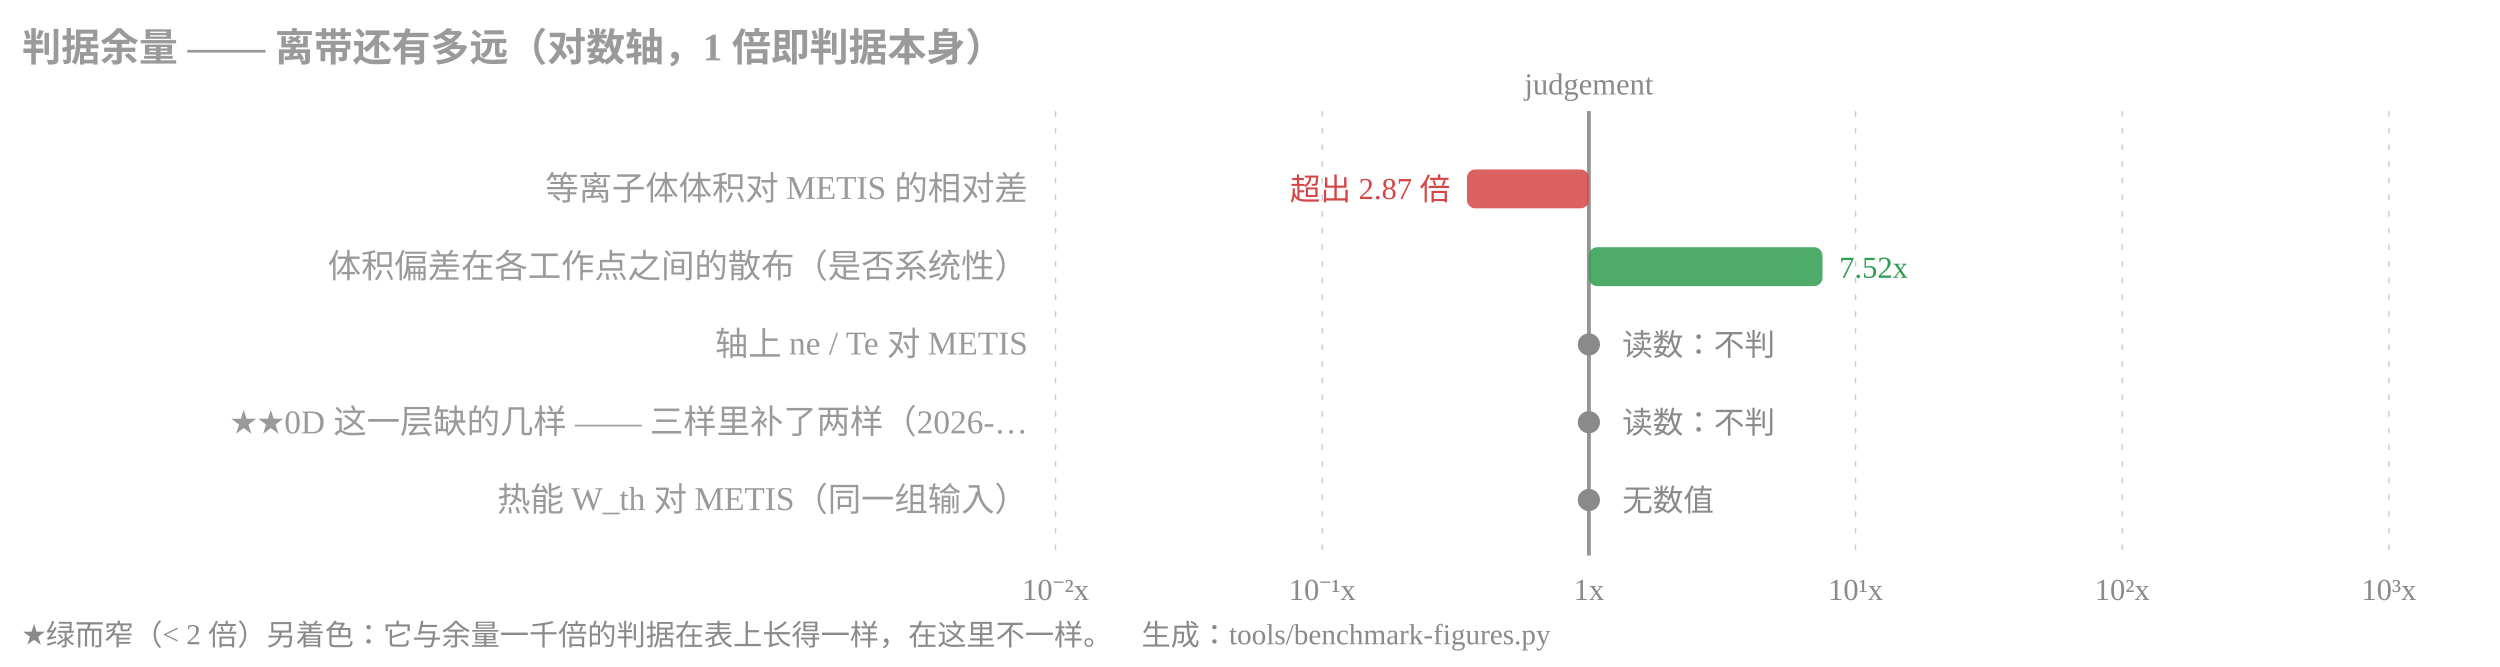
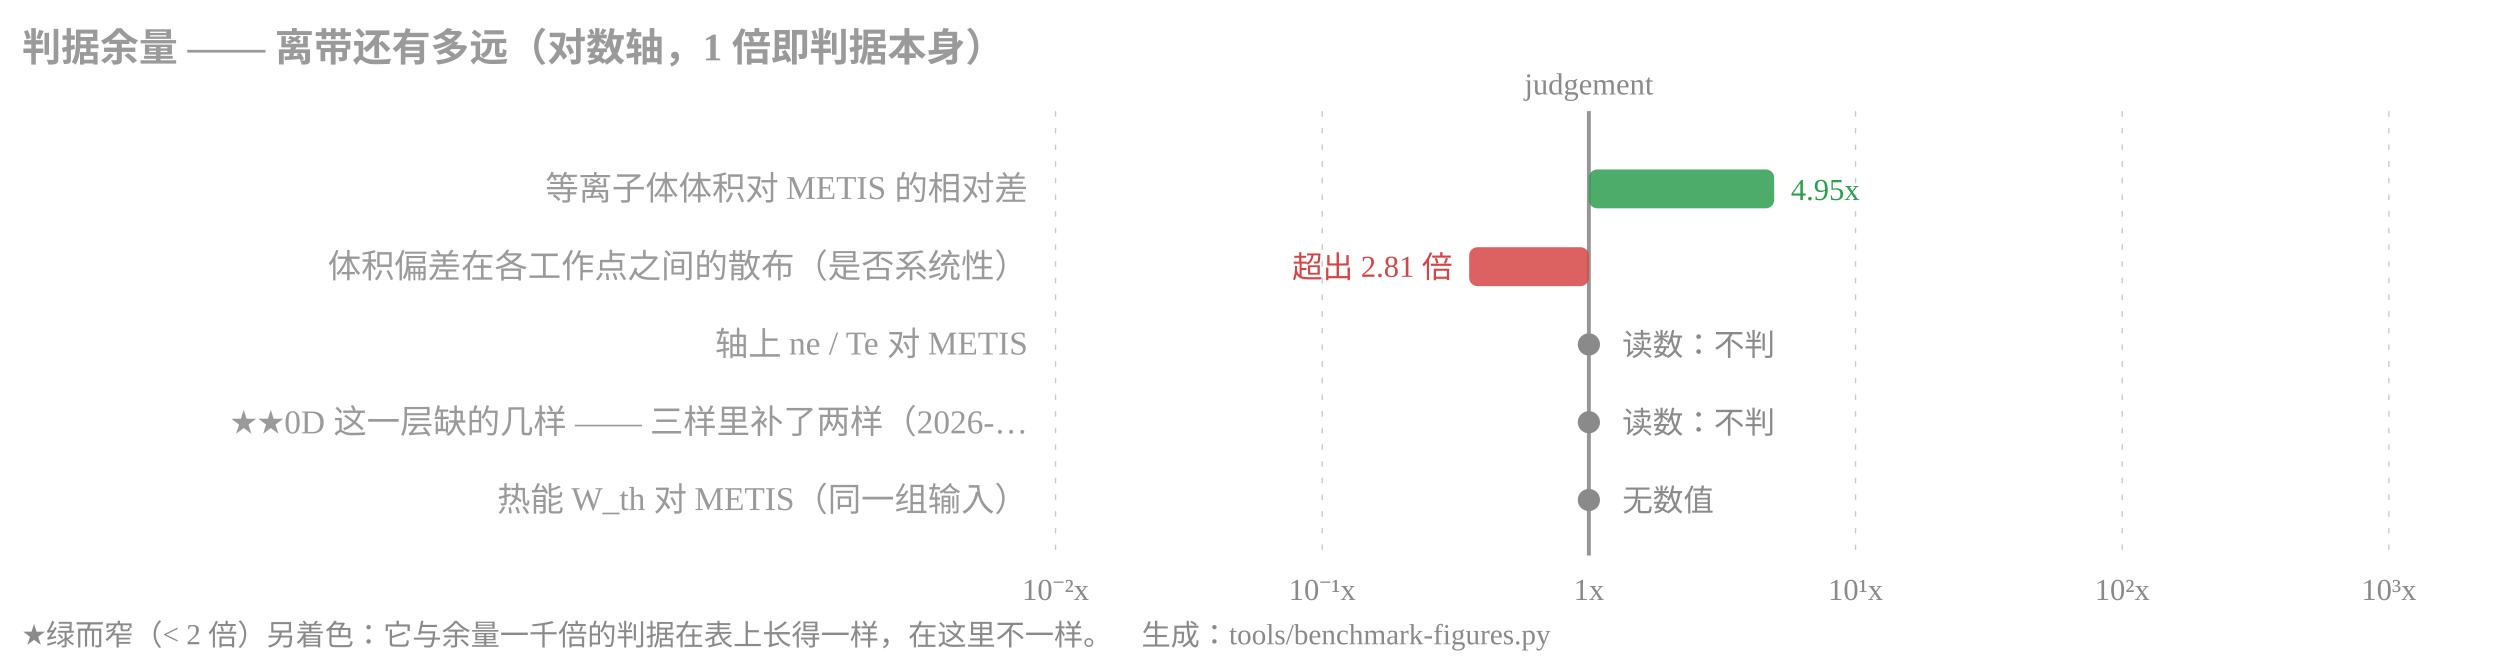
<svg xmlns="http://www.w3.org/2000/svg" viewBox="0 0 900 240" role="img" aria-label="tr-pedestal-zerod-bookkeeping-metis: 每条判据离它的带还有多远">
  <text x="8" y="22" font-size="14" font-weight="600" fill="#9a9a9a">判据余量 —— 离带还有多远（对数轴，1 倍即判据本身）</text>
  <line x1="380.0" y1="40" x2="380.0" y2="200" stroke="#8a8a8a" stroke-width="0.5" stroke-dasharray="2 4" opacity="0.45" />
  <text x="380.0" y="216" font-size="11" fill="#8a8a8a" text-anchor="middle">10⁻²x</text>
  <line x1="476.0" y1="40" x2="476.0" y2="200" stroke="#8a8a8a" stroke-width="0.5" stroke-dasharray="2 4" opacity="0.45" />
  <text x="476.0" y="216" font-size="11" fill="#8a8a8a" text-anchor="middle">10⁻¹x</text>
  <line x1="572.0" y1="40" x2="572.0" y2="200" stroke="#8a8a8a" stroke-width="1.4" opacity="0.9" />
  <text x="572.0" y="216" font-size="11" fill="#8a8a8a" text-anchor="middle">1x</text>
  <line x1="668.0" y1="40" x2="668.0" y2="200" stroke="#8a8a8a" stroke-width="0.5" stroke-dasharray="2 4" opacity="0.45" />
  <text x="668.0" y="216" font-size="11" fill="#8a8a8a" text-anchor="middle">10¹x</text>
  <line x1="764.0" y1="40" x2="764.0" y2="200" stroke="#8a8a8a" stroke-width="0.5" stroke-dasharray="2 4" opacity="0.45" />
  <text x="764.0" y="216" font-size="11" fill="#8a8a8a" text-anchor="middle">10²x</text>
  <line x1="860.0" y1="40" x2="860.0" y2="200" stroke="#8a8a8a" stroke-width="0.5" stroke-dasharray="2 4" opacity="0.45" />
  <text x="860.0" y="216" font-size="11" fill="#8a8a8a" text-anchor="middle">10³x</text>
  <text x="572.0" y="34" font-size="11" fill="#8a8a8a" text-anchor="middle">judgement</text>
  <text x="370" y="72.0" font-size="12" fill="#9a9a9a" text-anchor="end">等离子体体积对 METIS 的相对差</text>
-   <rect x="528.1" y="61.0" width="43.9" height="14" rx="3" fill="#d64545" opacity="0.85" />
-   <text x="522.1" y="72.0" font-size="11" fill="#d64545" text-anchor="end">超出 2.87 倍</text>
+   <rect x="572.0" y="61.0" width="66.7" height="14" rx="3" fill="#2e9e4f" opacity="0.85" />
+   <text x="644.7" y="72.0" font-size="11" fill="#2e9e4f" text-anchor="start">4.95x</text>
  <text x="370" y="100.0" font-size="12" fill="#9a9a9a" text-anchor="end">体积偏差在各工作点之间的散布（是否系统性）</text>
-   <rect x="572.0" y="89.0" width="84.1" height="14" rx="3" fill="#2e9e4f" opacity="0.85" />
-   <text x="662.1" y="100.0" font-size="11" fill="#2e9e4f" text-anchor="start">7.52x</text>
+   <rect x="528.9" y="89.0" width="43.1" height="14" rx="3" fill="#d64545" opacity="0.85" />
+   <text x="522.9" y="100.0" font-size="11" fill="#d64545" text-anchor="end">超出 2.81 倍</text>
  <text x="370" y="128.0" font-size="12" fill="#9a9a9a" text-anchor="end">轴上 ne / Te 对 METIS</text>
  <circle cx="572.0" cy="124.0" r="4" fill="#8a8a8a" />
  <text x="584.0" y="128.0" font-size="11" fill="#8a8a8a">读数：不判</text>
  <text x="370" y="156.0" font-size="12" fill="#9a9a9a" text-anchor="end">★★0D 这一层缺的几样 —— 三样里补了两样（2026-…</text>
  <circle cx="572.0" cy="152.0" r="4" fill="#8a8a8a" />
  <text x="584.0" y="156.0" font-size="11" fill="#8a8a8a">读数：不判</text>
  <text x="370" y="184.0" font-size="12" fill="#9a9a9a" text-anchor="end">热能 W_th 对 METIS（同一组输入）</text>
  <circle cx="572.0" cy="180.0" r="4" fill="#8a8a8a" />
  <text x="584.0" y="184.0" font-size="11" fill="#8a8a8a">无数值</text>
  <text x="8" y="232" font-size="10.5" fill="#8a8a8a">★绿而窄（&lt; 2 倍）另着色：它与余量一千倍的判据在表上长得一样，在这里不一样。　生成：tools/benchmark-figures.py</text>
</svg>
